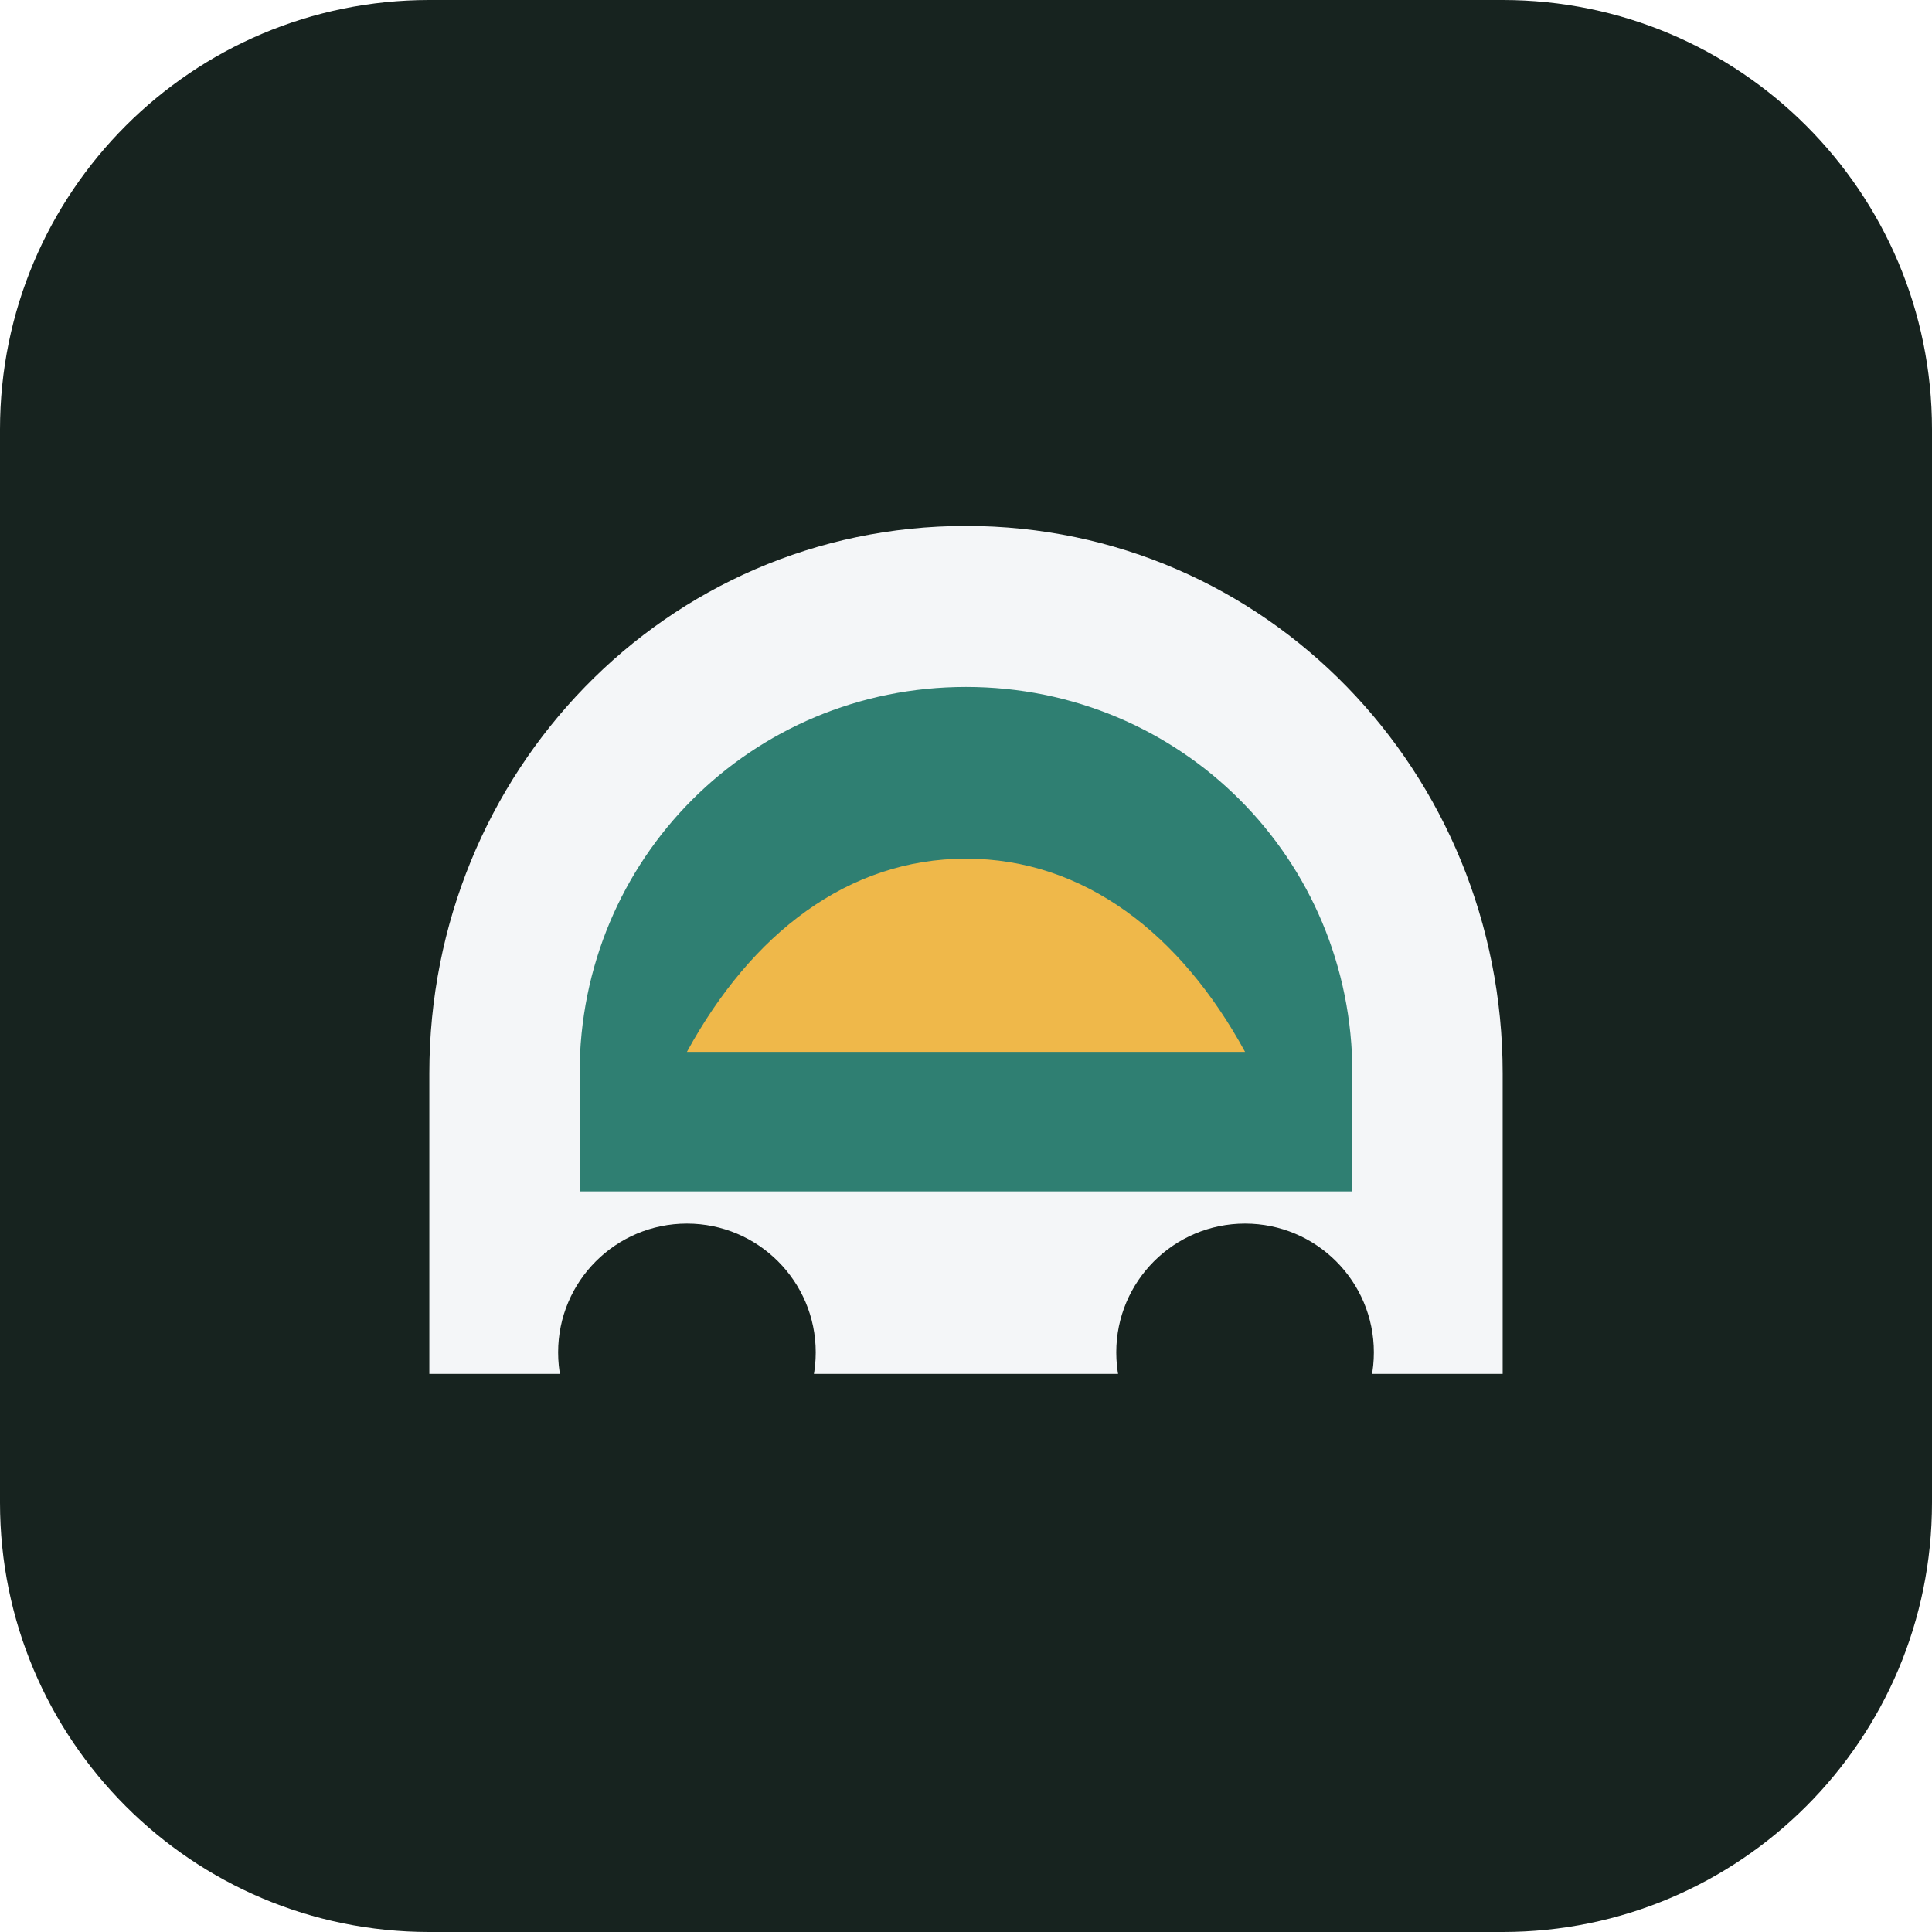
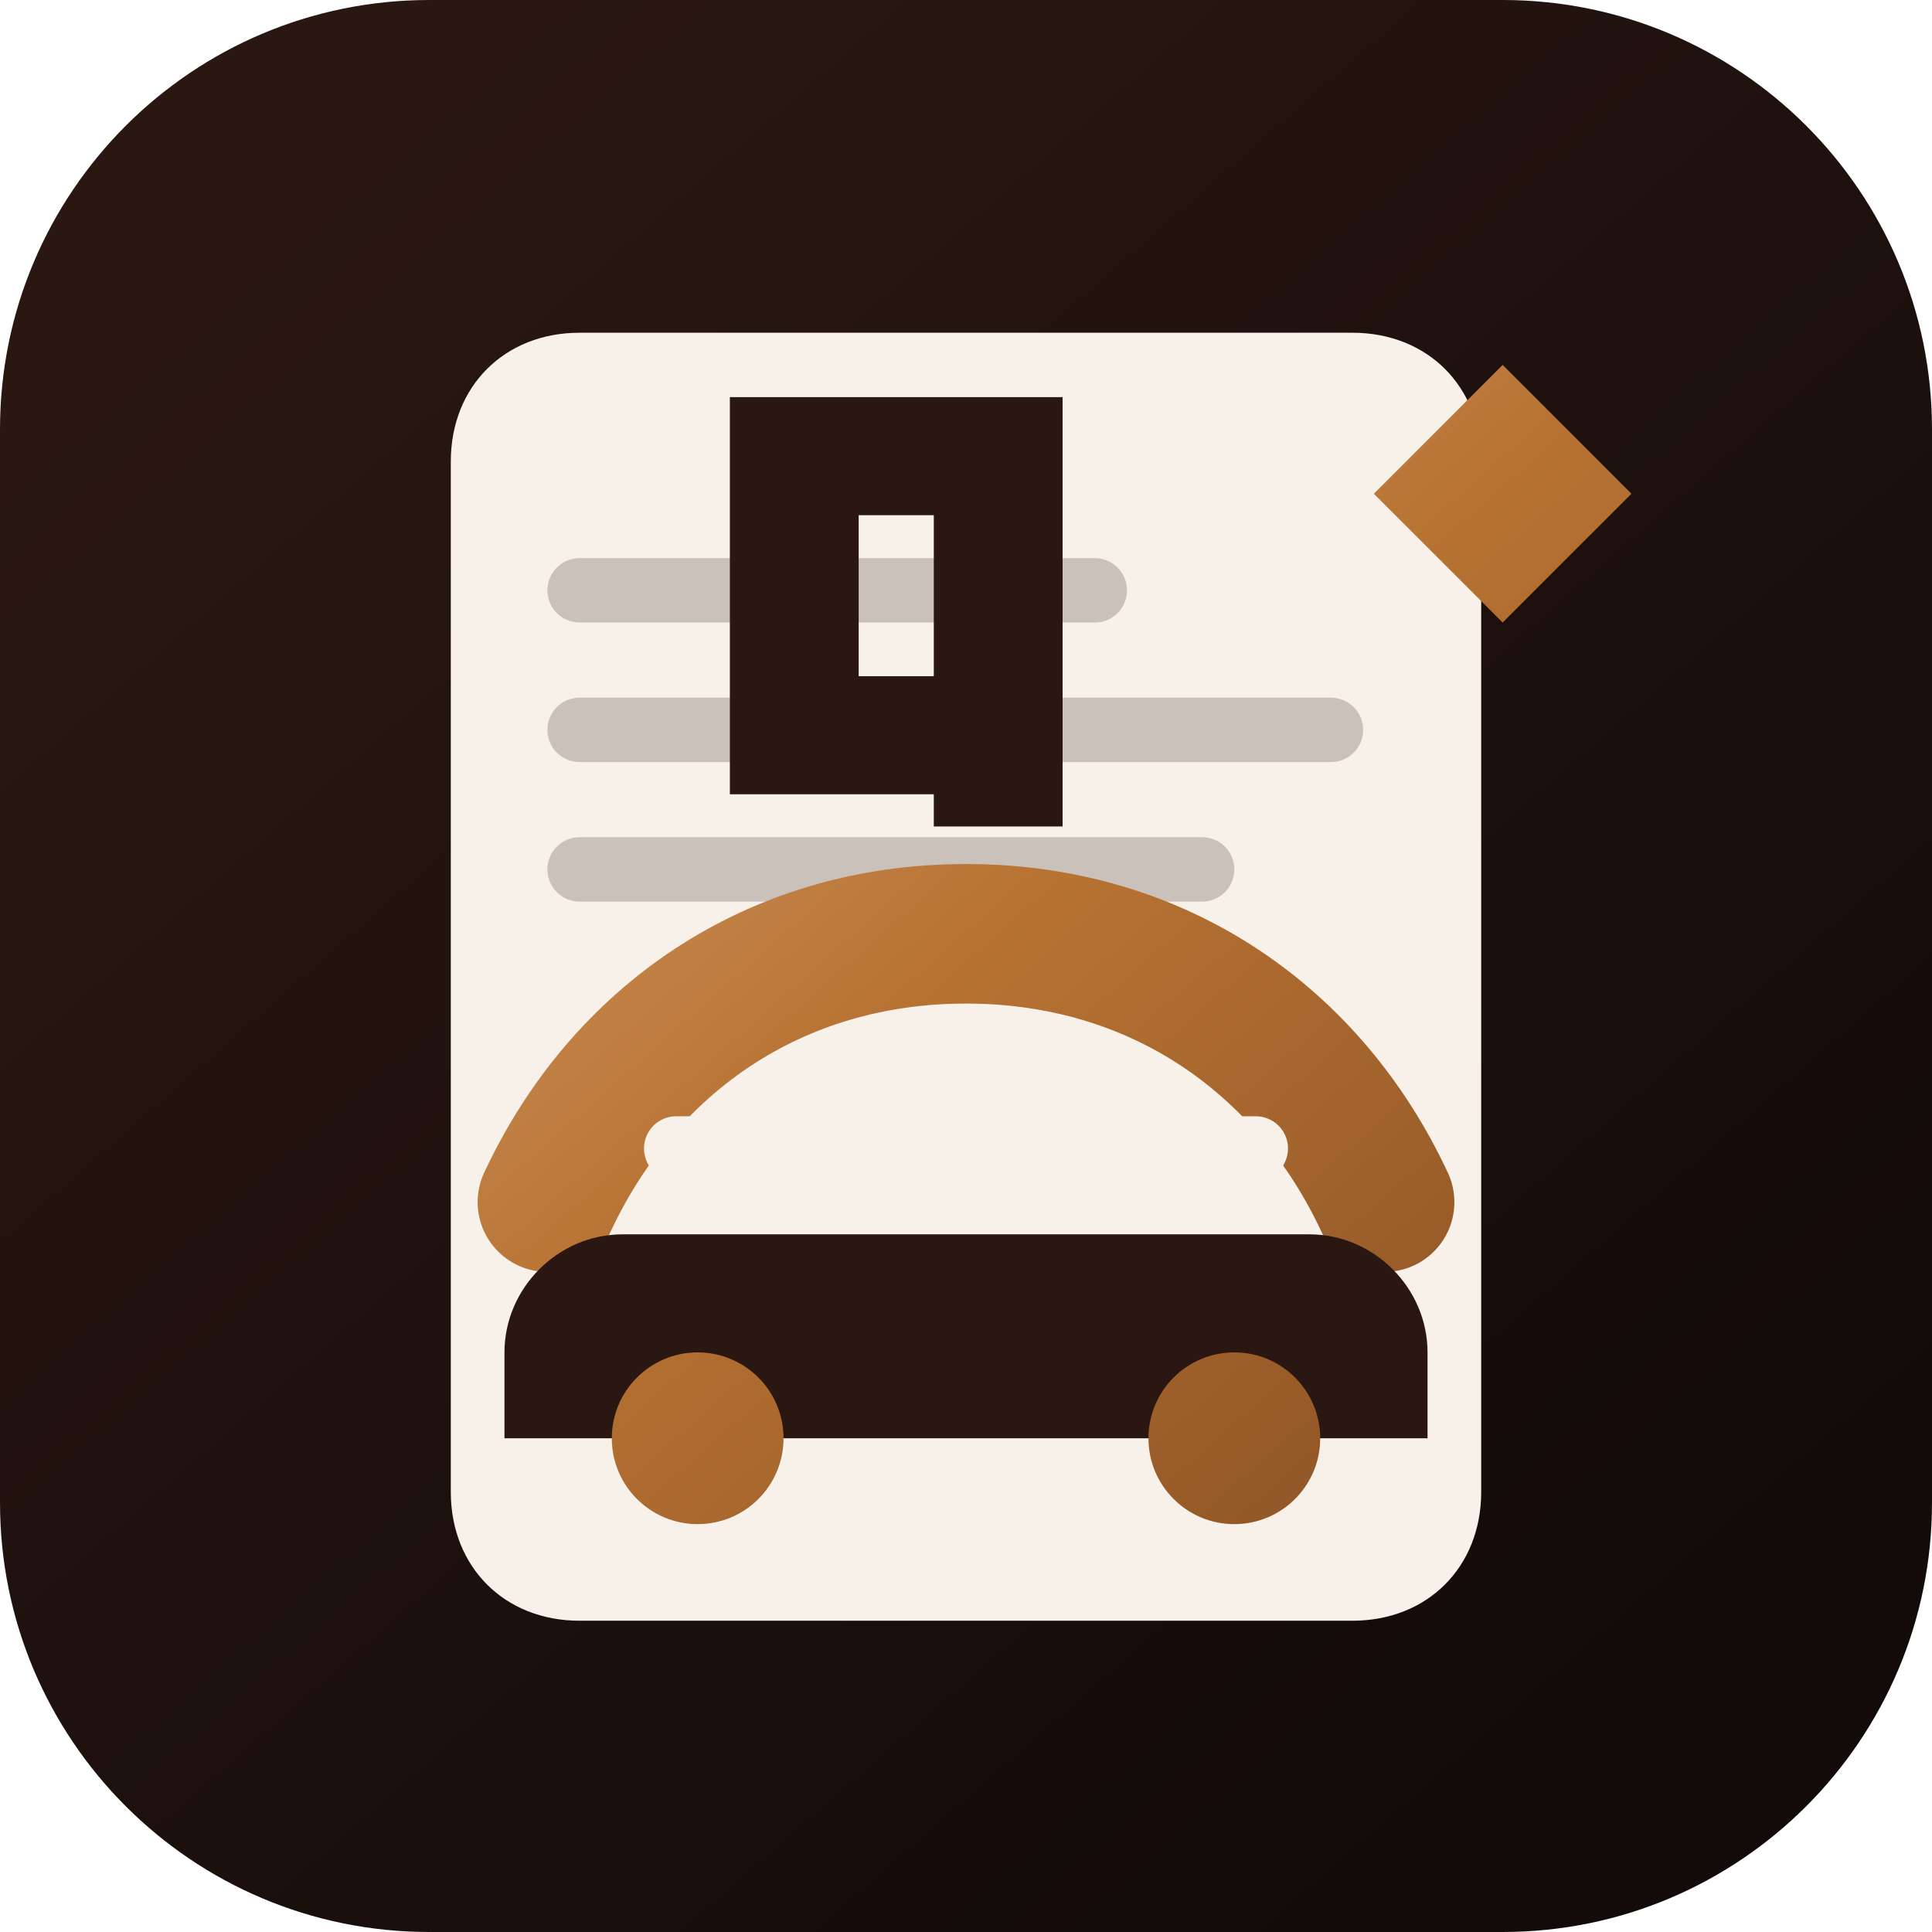
<svg xmlns="http://www.w3.org/2000/svg" viewBox="0 0 180 180" role="img" aria-label="Garage Ledger">
-   <rect width="180" height="180" rx="40" fill="#17231f" />
-   <path d="M40 100c0-28 22-51 50-51s50 23 50 51v28H40v-28Z" fill="#f4f6f8" />
-   <path d="M54 100c0-20 16-36 36-36s36 16 36 36v11H54v-11Z" fill="#2f7f72" />
-   <path d="M64 98c6-11 15-18 26-18s20 7 26 18H64Z" fill="#efb84a" />
-   <circle cx="64" cy="126" r="12" fill="#17231f" />
-   <circle cx="116" cy="126" r="12" fill="#17231f" />
+   <defs>
+     <linearGradient id="bg" x1="28" x2="152" y1="18" y2="160" gradientUnits="userSpaceOnUse">
+       <stop stop-color="#2A1712" />
+       <stop offset="1" stop-color="#120B09" />
+     </linearGradient>
+     <linearGradient id="copper" x1="49" x2="134" y1="42" y2="138" gradientUnits="userSpaceOnUse">
+       <stop stop-color="#D5A06F" />
+       <stop offset=".48" stop-color="#B87333" />
+       <stop offset="1" stop-color="#8F5526" />
+     </linearGradient>
+   </defs>
+   <rect width="180" height="180" rx="40" fill="url(#bg)" />
+   <path d="M42 43c0-7 5-12 12-12h72c7 0 12 5 12 12v96c0 7-5 12-12 12H54c-7 0-12-5-12-12V43Z" fill="#F7F1EA" />
+   <path d="M54 55h48M54 68h70M54 81h58" stroke="#2A1712" stroke-width="6" stroke-linecap="round" opacity=".22" />
+   <path d="M51 112c7-15 21-25 39-25s32 10 39 25" fill="none" stroke="url(#copper)" stroke-width="13" stroke-linecap="round" />
+   <path d="M58 115h64c6 0 11 5 11 11v8H47v-8c0-6 5-11 11-11Z" fill="#2A1712" />
+   <circle cx="65" cy="134" r="8" fill="url(#copper)" />
+   <circle cx="115" cy="134" r="8" fill="url(#copper)" />
+   <path d="M63 107h54" stroke="#F7F1EA" stroke-width="6" stroke-linecap="round" />
+   <path d="M140 34l12 12-12 12-12-12 12-12Z" fill="url(#copper)" />
+   <path d="M87 37h12v40H87V37Zm-19 0h31v11H80v15h16v11H68V37Z" fill="#2A1712" />
</svg>
